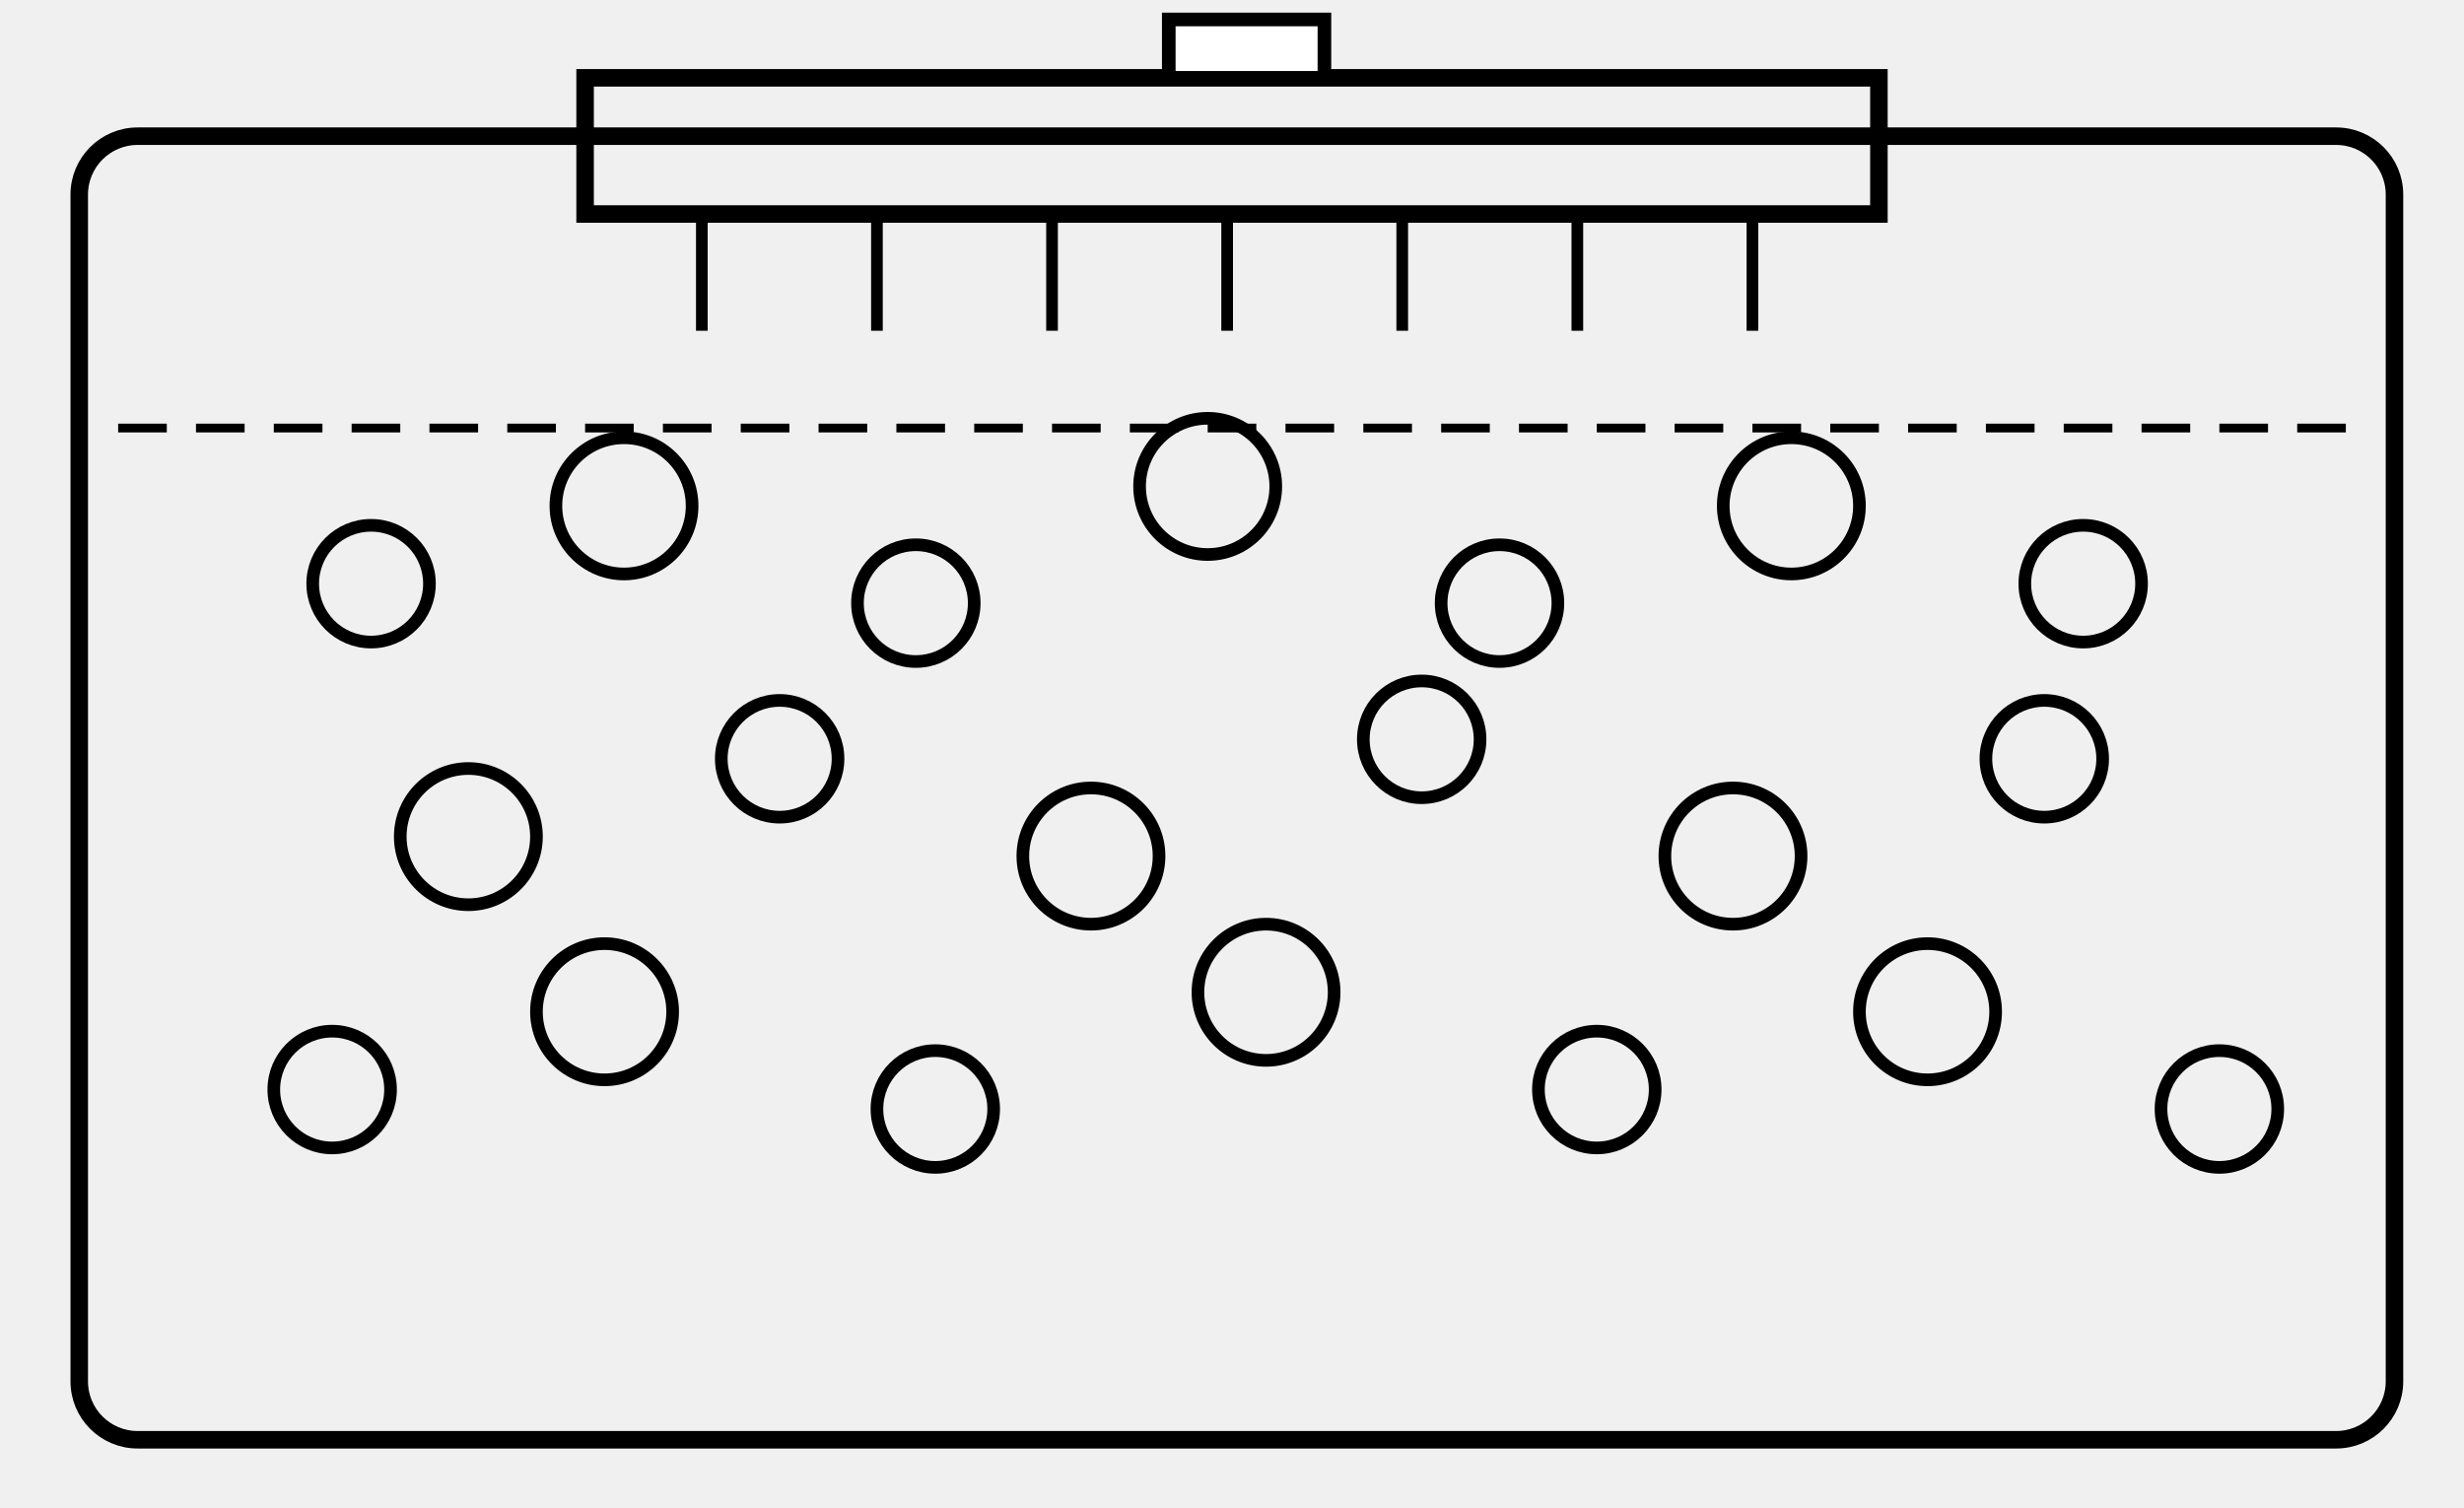
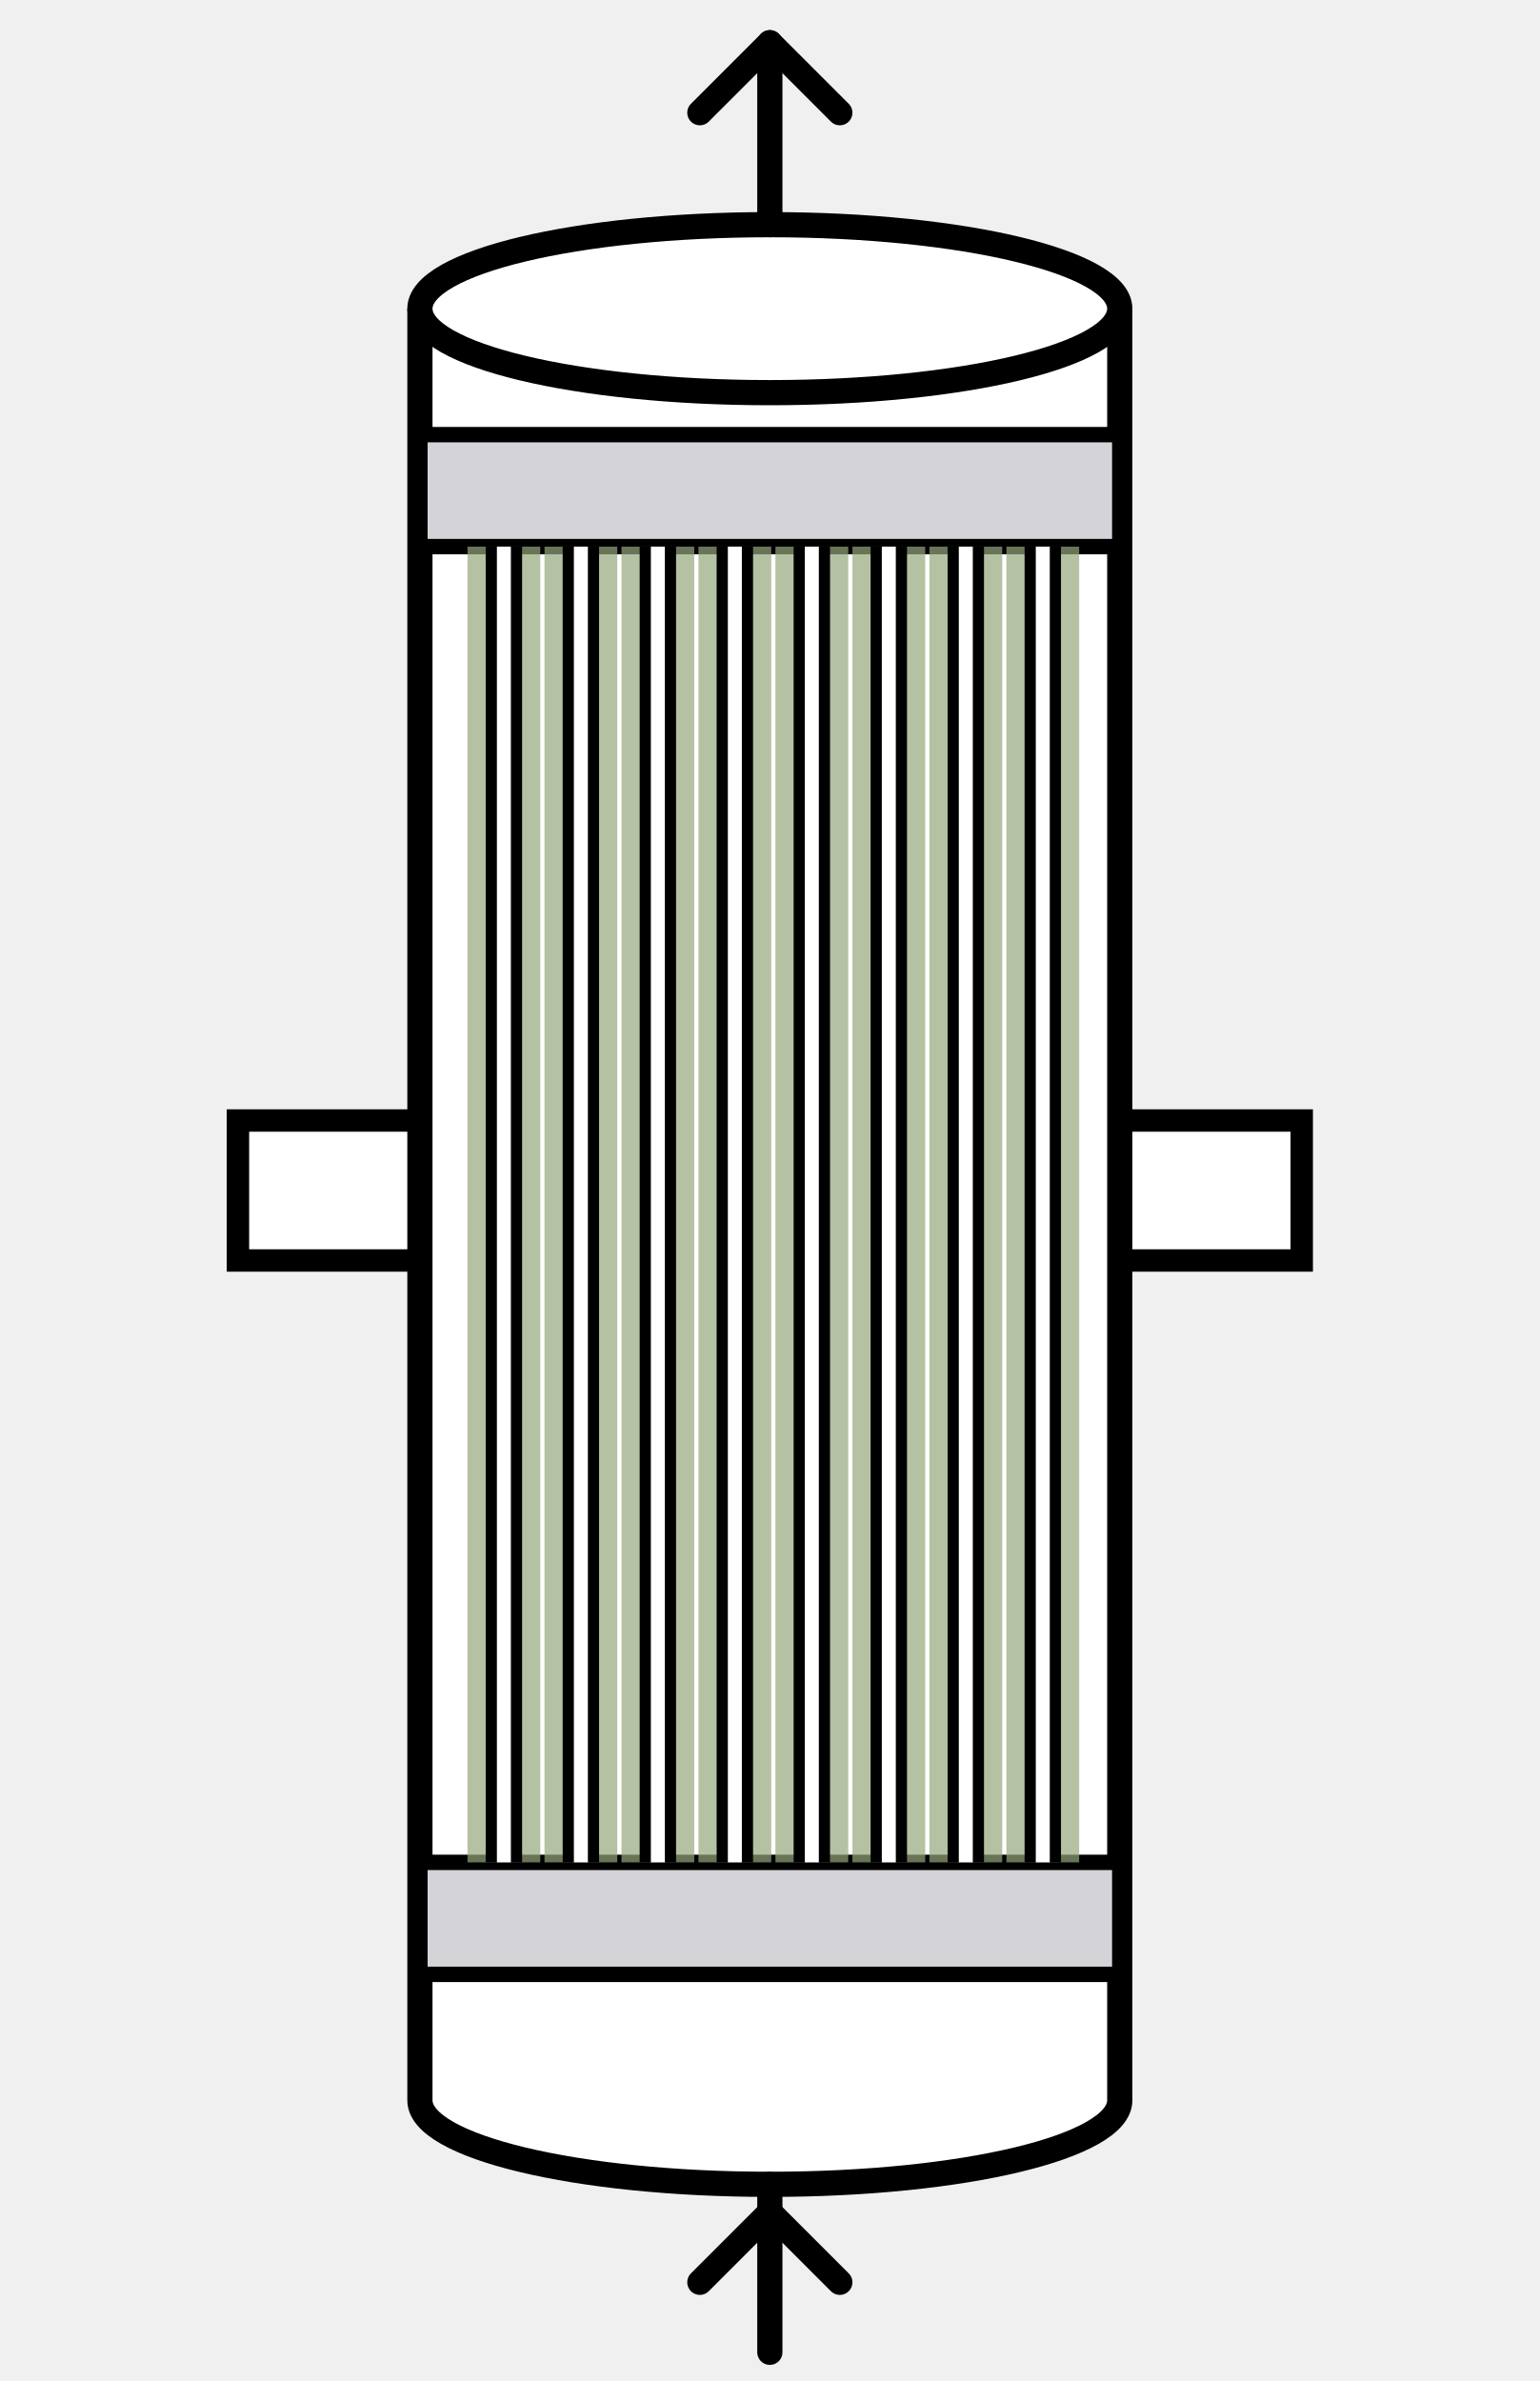
- <svg xmlns="http://www.w3.org/2000/svg" width="67mm" height="41mm" viewBox="0 0 253 155" version="1.1">
-   <rect x="8" y="14" width="238" height="134" rx="6" fill="none" stroke="#000000" stroke-width="1.8" />
-   <path d="M 12 44 H 242" stroke="#000000" stroke-width="0.9" stroke-dasharray="5 3" fill="none" />
-   <g fill="none" stroke="#000000" stroke-width="1.3">
-     <circle cx="38" cy="60" r="6" />
-     <circle cx="64" cy="52" r="7" />
-     <circle cx="94" cy="62" r="6" />
-     <circle cx="124" cy="50" r="7" />
-     <circle cx="154" cy="62" r="6" />
-     <circle cx="184" cy="52" r="7" />
-     <circle cx="214" cy="60" r="6" />
-     <circle cx="48" cy="86" r="7" />
-     <circle cx="80" cy="78" r="6" />
-     <circle cx="112" cy="88" r="7" />
-     <circle cx="146" cy="76" r="6" />
-     <circle cx="178" cy="88" r="7" />
-     <circle cx="210" cy="78" r="6" />
-     <circle cx="34" cy="112" r="6" />
-     <circle cx="62" cy="104" r="7" />
-     <circle cx="96" cy="114" r="6" />
-     <circle cx="130" cy="102" r="7" />
-     <circle cx="164" cy="112" r="6" />
-     <circle cx="198" cy="104" r="7" />
-     <circle cx="228" cy="114" r="6" />
+ <svg xmlns="http://www.w3.org/2000/svg" width="29.1mm" height="45mm" viewBox="0 0 110 170" version="1.1">
+   <g fill="#ffffff" stroke="#000000" stroke-width="1.6">
+     <rect x="17" y="80" width="14" height="10" />
+     <rect x="79" y="80" width="14" height="10" />
  </g>
-   <rect x="60" y="8" width="133" height="14" fill="none" stroke="#000000" stroke-width="1.8" />
-   <g stroke="#000000" stroke-width="1.2">
-     <line x1="72" y1="22" x2="72" y2="34" />
-     <line x1="90" y1="22" x2="90" y2="34" />
-     <line x1="108" y1="22" x2="108" y2="34" />
-     <line x1="126" y1="22" x2="126" y2="34" />
-     <line x1="144" y1="22" x2="144" y2="34" />
-     <line x1="162" y1="22" x2="162" y2="34" />
-     <line x1="180" y1="22" x2="180" y2="34" />
+   <path d="M 30 22 V 150 A 25 6 0 0 0 80 150 V 22" fill="#ffffff" stroke="#000000" stroke-width="1.8" />
+   <ellipse cx="55" cy="22" rx="25" ry="6" fill="#ffffff" stroke="#000000" stroke-width="1.8" />
+   <g fill="#d4d4d8" stroke="#000000" stroke-width="1.1">
+     <rect x="30" y="31" width="50" height="8" />
+     <rect x="30" y="133" width="50" height="8" />
  </g>
-   <rect x="120" y="2" width="16" height="6" fill="#ffffff" stroke="#000000" stroke-width="1.4" />
+   <g stroke-linecap="round" fill="none">
+     <g stroke="#94a77c" stroke-width="5.2" stroke-opacity="0.7" stroke-linecap="butt">
+       <path d="M 36 39 V 133" />
+       <path d="M 41.5 39 V 133" />
+       <path d="M 47 39 V 133" />
+       <path d="M 52.5 39 V 133" />
+       <path d="M 58 39 V 133" />
+       <path d="M 63.5 39 V 133" />
+       <path d="M 69 39 V 133" />
+       <path d="M 74.5 39 V 133" />
+     </g>
+     <g stroke="#000000" stroke-width="2.6" stroke-linecap="butt">
+       <path d="M 36 39 V 133" />
+       <path d="M 41.5 39 V 133" />
+       <path d="M 47 39 V 133" />
+       <path d="M 52.5 39 V 133" />
+       <path d="M 58 39 V 133" />
+       <path d="M 63.5 39 V 133" />
+       <path d="M 69 39 V 133" />
+       <path d="M 74.5 39 V 133" />
+     </g>
+     <g stroke="#ffffff" stroke-width="1.0" stroke-linecap="butt">
+       <path d="M 36 39 V 133" />
+       <path d="M 41.5 39 V 133" />
+       <path d="M 47 39 V 133" />
+       <path d="M 52.5 39 V 133" />
+       <path d="M 58 39 V 133" />
+       <path d="M 63.5 39 V 133" />
+       <path d="M 69 39 V 133" />
+       <path d="M 74.5 39 V 133" />
+     </g>
+   </g>
+   <g fill="none" stroke="#000000" stroke-width="1.8" stroke-linecap="round" stroke-linejoin="round">
+     <path d="M 55 156 V 168" />
+     <path d="M 50 163 L 55 158 L 60 163" />
+     <path d="M 55 16 V 3" />
+     <path d="M 50 8 L 55 3 L 60 8" />
+   </g>
</svg>
